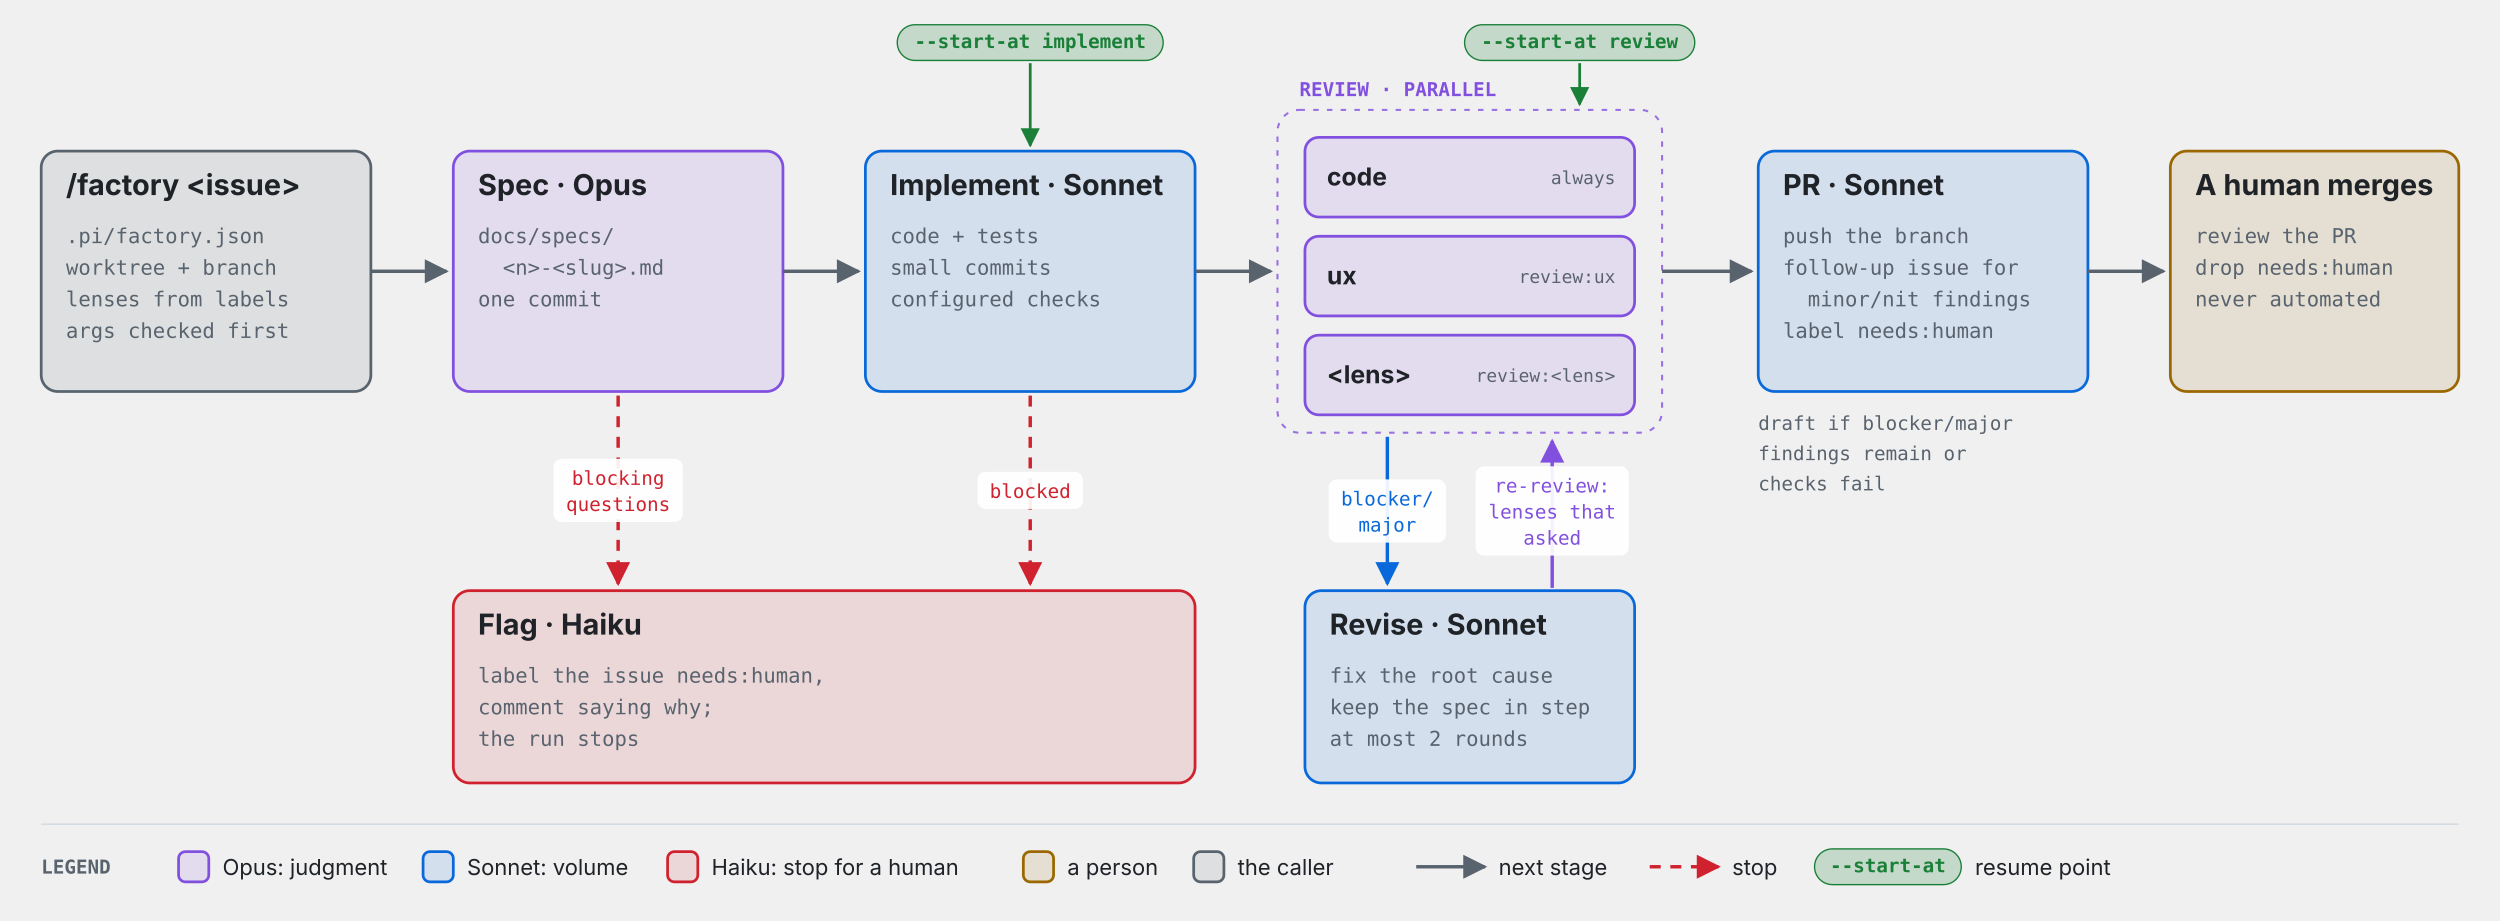
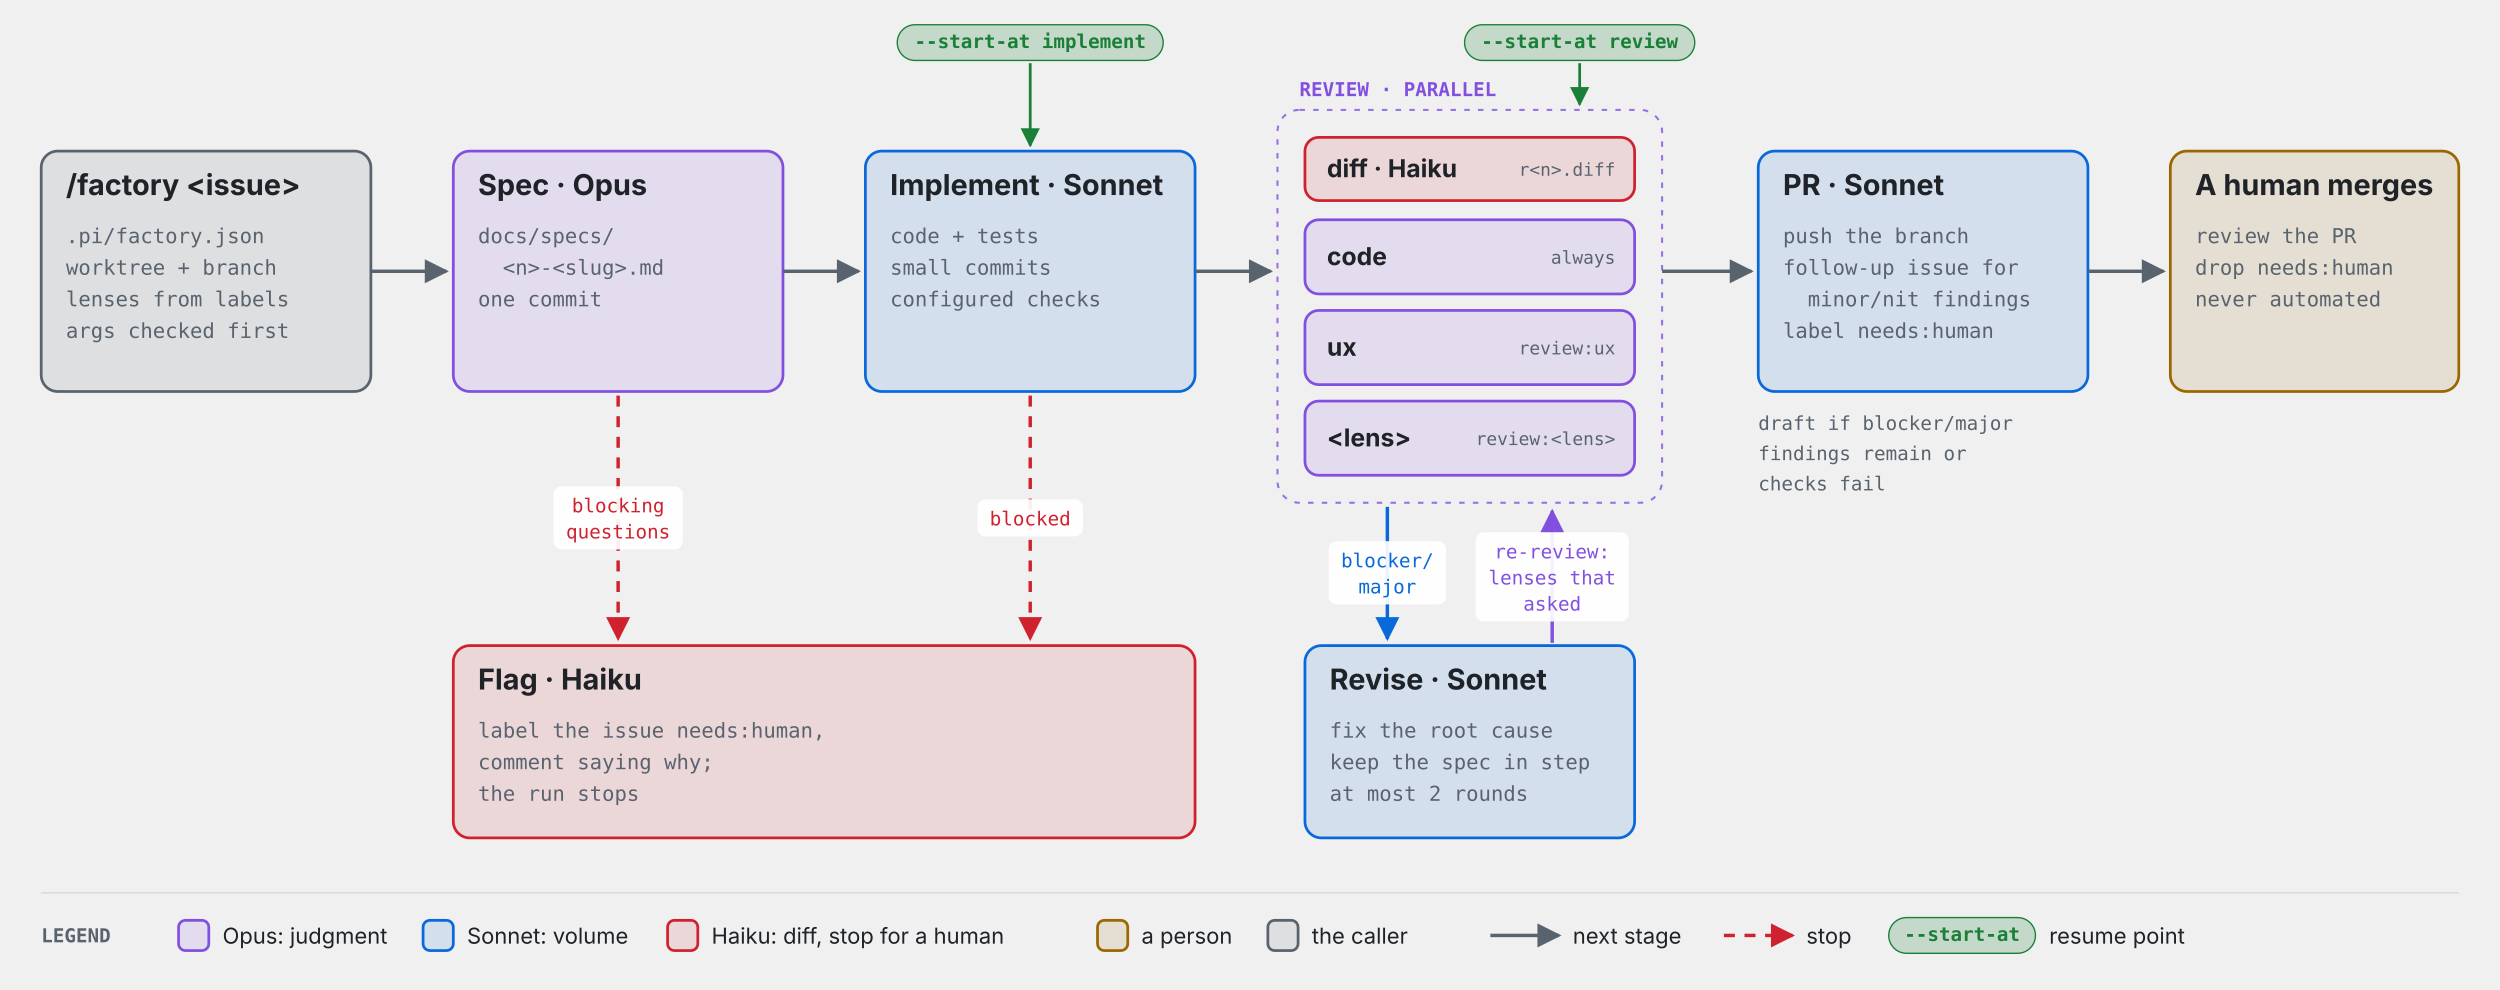
- <svg xmlns="http://www.w3.org/2000/svg" viewBox="0 0 1820 670" width="1820" height="670" role="img" aria-label="The factory workflow: launch, spec (Opus), implement (Sonnet), parallel review lenses (Opus) with up to two revise rounds (Sonnet), then a PR (Sonnet) that a human merges. Spec or implement can stop and flag a human.">
+ <svg xmlns="http://www.w3.org/2000/svg" viewBox="0 0 1820 720" width="1820" height="720" role="img" aria-label="The factory workflow: launch, spec (Opus), implement (Sonnet), a diff (Haiku) before each round of parallel review lenses (Opus), up to two revise rounds (Sonnet), then a PR (Sonnet) that a human merges. Spec or implement can stop and flag a human.">
  <defs>
    <marker id="ah-MUTED" viewBox="0 0 10 10" refX="9" refY="5" markerWidth="7" markerHeight="7" orient="auto-start-reverse">
      <path d="M0,0 L10,5 L0,10 z" fill="#59636e" />
    </marker>
    <marker id="ah-VIOLET" viewBox="0 0 10 10" refX="9" refY="5" markerWidth="7" markerHeight="7" orient="auto-start-reverse">
      <path d="M0,0 L10,5 L0,10 z" fill="#8250df" />
    </marker>
    <marker id="ah-BLUE" viewBox="0 0 10 10" refX="9" refY="5" markerWidth="7" markerHeight="7" orient="auto-start-reverse">
      <path d="M0,0 L10,5 L0,10 z" fill="#0969da" />
    </marker>
    <marker id="ah-GREEN" viewBox="0 0 10 10" refX="9" refY="5" markerWidth="7" markerHeight="7" orient="auto-start-reverse">
      <path d="M0,0 L10,5 L0,10 z" fill="#1a7f37" />
    </marker>
    <marker id="ah-AMBER" viewBox="0 0 10 10" refX="9" refY="5" markerWidth="7" markerHeight="7" orient="auto-start-reverse">
      <path d="M0,0 L10,5 L0,10 z" fill="#9a6700" />
    </marker>
    <marker id="ah-CORAL" viewBox="0 0 10 10" refX="9" refY="5" markerWidth="7" markerHeight="7" orient="auto-start-reverse">
      <path d="M0,0 L10,5 L0,10 z" fill="#cf222e" />
    </marker>
  </defs>
  <rect x="30" y="110" width="240" height="175" rx="12" fill="#59636e1f" stroke="#59636e" stroke-width="2" />
  <text x="48" y="142" font-family="Inter, 'Helvetica Neue', Helvetica, Arial, sans-serif" font-size="21" fill="#1f2328" font-weight="650" text-anchor="start" xml:space="preserve">/factory &lt;issue&gt;</text>
  <text x="48" y="177" font-family="'JetBrains Mono', Menlo, Consolas, 'DejaVu Sans Mono', monospace" font-size="15" fill="#59636e" font-weight="400" text-anchor="start" xml:space="preserve">.pi/factory.json</text>
  <text x="48" y="200" font-family="'JetBrains Mono', Menlo, Consolas, 'DejaVu Sans Mono', monospace" font-size="15" fill="#59636e" font-weight="400" text-anchor="start" xml:space="preserve">worktree + branch</text>
  <text x="48" y="223" font-family="'JetBrains Mono', Menlo, Consolas, 'DejaVu Sans Mono', monospace" font-size="15" fill="#59636e" font-weight="400" text-anchor="start" xml:space="preserve">lenses from labels</text>
  <text x="48" y="246" font-family="'JetBrains Mono', Menlo, Consolas, 'DejaVu Sans Mono', monospace" font-size="15" fill="#59636e" font-weight="400" text-anchor="start" xml:space="preserve">args checked first</text>
  <rect x="330" y="110" width="240" height="175" rx="12" fill="#8250df1f" stroke="#8250df" stroke-width="2" />
  <text x="348" y="142" font-family="Inter, 'Helvetica Neue', Helvetica, Arial, sans-serif" font-size="21" fill="#1f2328" font-weight="650" text-anchor="start" xml:space="preserve">Spec · Opus</text>
  <text x="348" y="177" font-family="'JetBrains Mono', Menlo, Consolas, 'DejaVu Sans Mono', monospace" font-size="15" fill="#59636e" font-weight="400" text-anchor="start" xml:space="preserve">docs/specs/</text>
  <text x="348" y="200" font-family="'JetBrains Mono', Menlo, Consolas, 'DejaVu Sans Mono', monospace" font-size="15" fill="#59636e" font-weight="400" text-anchor="start" xml:space="preserve">  &lt;n&gt;-&lt;slug&gt;.md</text>
  <text x="348" y="223" font-family="'JetBrains Mono', Menlo, Consolas, 'DejaVu Sans Mono', monospace" font-size="15" fill="#59636e" font-weight="400" text-anchor="start" xml:space="preserve">one commit</text>
  <rect x="630" y="110" width="240" height="175" rx="12" fill="#0969da1f" stroke="#0969da" stroke-width="2" />
  <text x="648" y="142" font-family="Inter, 'Helvetica Neue', Helvetica, Arial, sans-serif" font-size="21" fill="#1f2328" font-weight="650" text-anchor="start" xml:space="preserve">Implement · Sonnet</text>
  <text x="648" y="177" font-family="'JetBrains Mono', Menlo, Consolas, 'DejaVu Sans Mono', monospace" font-size="15" fill="#59636e" font-weight="400" text-anchor="start" xml:space="preserve">code + tests</text>
  <text x="648" y="200" font-family="'JetBrains Mono', Menlo, Consolas, 'DejaVu Sans Mono', monospace" font-size="15" fill="#59636e" font-weight="400" text-anchor="start" xml:space="preserve">small commits</text>
  <text x="648" y="223" font-family="'JetBrains Mono', Menlo, Consolas, 'DejaVu Sans Mono', monospace" font-size="15" fill="#59636e" font-weight="400" text-anchor="start" xml:space="preserve">configured checks</text>
-   <rect x="930" y="80" width="280" height="235" rx="16" fill="none" stroke="#8250df" stroke-width="1.5" stroke-dasharray="4 6" opacity="0.8" />
+   <rect x="930" y="80" width="280" height="286" rx="16" fill="none" stroke="#8250df" stroke-width="1.5" stroke-dasharray="4 6" opacity="0.8" />
  <text x="946" y="70" font-family="'JetBrains Mono', Menlo, Consolas, 'DejaVu Sans Mono', monospace" font-size="14" fill="#8250df" font-weight="700" text-anchor="start" xml:space="preserve">REVIEW · PARALLEL</text>
-   <rect x="950" y="100" width="240" height="58" rx="10" fill="#8250df1f" stroke="#8250df" stroke-width="2" />
-   <text x="966" y="135.0" font-family="Inter, 'Helvetica Neue', Helvetica, Arial, sans-serif" font-size="18" fill="#1f2328" font-weight="650" text-anchor="start" xml:space="preserve">code</text>
-   <text x="1176" y="134.0" font-family="'JetBrains Mono', Menlo, Consolas, 'DejaVu Sans Mono', monospace" font-size="13" fill="#59636e" font-weight="400" text-anchor="end" xml:space="preserve">always</text>
-   <rect x="950" y="172" width="240" height="58" rx="10" fill="#8250df1f" stroke="#8250df" stroke-width="2" />
-   <text x="966" y="207.0" font-family="Inter, 'Helvetica Neue', Helvetica, Arial, sans-serif" font-size="18" fill="#1f2328" font-weight="650" text-anchor="start" xml:space="preserve">ux</text>
-   <text x="1176" y="206.0" font-family="'JetBrains Mono', Menlo, Consolas, 'DejaVu Sans Mono', monospace" font-size="13" fill="#59636e" font-weight="400" text-anchor="end" xml:space="preserve">review:ux</text>
-   <rect x="950" y="244" width="240" height="58" rx="10" fill="#8250df1f" stroke="#8250df" stroke-width="2" />
-   <text x="966" y="279.0" font-family="Inter, 'Helvetica Neue', Helvetica, Arial, sans-serif" font-size="18" fill="#1f2328" font-weight="650" text-anchor="start" xml:space="preserve">&lt;lens&gt;</text>
-   <text x="1176" y="278.0" font-family="'JetBrains Mono', Menlo, Consolas, 'DejaVu Sans Mono', monospace" font-size="13" fill="#59636e" font-weight="400" text-anchor="end" xml:space="preserve">review:&lt;lens&gt;</text>
+   <rect x="950" y="100" width="240" height="46" rx="10" fill="#cf222e1f" stroke="#cf222e" stroke-width="2" />
+   <text x="966" y="129.0" font-family="Inter, 'Helvetica Neue', Helvetica, Arial, sans-serif" font-size="18" fill="#1f2328" font-weight="650" text-anchor="start" xml:space="preserve">diff · Haiku</text>
+   <text x="1176" y="128.0" font-family="'JetBrains Mono', Menlo, Consolas, 'DejaVu Sans Mono', monospace" font-size="13" fill="#59636e" font-weight="400" text-anchor="end" xml:space="preserve">r&lt;n&gt;.diff</text>
+   <rect x="950" y="160" width="240" height="54" rx="10" fill="#8250df1f" stroke="#8250df" stroke-width="2" />
+   <text x="966" y="193.0" font-family="Inter, 'Helvetica Neue', Helvetica, Arial, sans-serif" font-size="18" fill="#1f2328" font-weight="650" text-anchor="start" xml:space="preserve">code</text>
+   <text x="1176" y="192.0" font-family="'JetBrains Mono', Menlo, Consolas, 'DejaVu Sans Mono', monospace" font-size="13" fill="#59636e" font-weight="400" text-anchor="end" xml:space="preserve">always</text>
+   <rect x="950" y="226" width="240" height="54" rx="10" fill="#8250df1f" stroke="#8250df" stroke-width="2" />
+   <text x="966" y="259.0" font-family="Inter, 'Helvetica Neue', Helvetica, Arial, sans-serif" font-size="18" fill="#1f2328" font-weight="650" text-anchor="start" xml:space="preserve">ux</text>
+   <text x="1176" y="258.0" font-family="'JetBrains Mono', Menlo, Consolas, 'DejaVu Sans Mono', monospace" font-size="13" fill="#59636e" font-weight="400" text-anchor="end" xml:space="preserve">review:ux</text>
+   <rect x="950" y="292" width="240" height="54" rx="10" fill="#8250df1f" stroke="#8250df" stroke-width="2" />
+   <text x="966" y="325.0" font-family="Inter, 'Helvetica Neue', Helvetica, Arial, sans-serif" font-size="18" fill="#1f2328" font-weight="650" text-anchor="start" xml:space="preserve">&lt;lens&gt;</text>
+   <text x="1176" y="324.0" font-family="'JetBrains Mono', Menlo, Consolas, 'DejaVu Sans Mono', monospace" font-size="13" fill="#59636e" font-weight="400" text-anchor="end" xml:space="preserve">review:&lt;lens&gt;</text>
  <rect x="1280" y="110" width="240" height="175" rx="12" fill="#0969da1f" stroke="#0969da" stroke-width="2" />
  <text x="1298" y="142" font-family="Inter, 'Helvetica Neue', Helvetica, Arial, sans-serif" font-size="21" fill="#1f2328" font-weight="650" text-anchor="start" xml:space="preserve">PR · Sonnet</text>
  <text x="1298" y="177" font-family="'JetBrains Mono', Menlo, Consolas, 'DejaVu Sans Mono', monospace" font-size="15" fill="#59636e" font-weight="400" text-anchor="start" xml:space="preserve">push the branch</text>
  <text x="1298" y="200" font-family="'JetBrains Mono', Menlo, Consolas, 'DejaVu Sans Mono', monospace" font-size="15" fill="#59636e" font-weight="400" text-anchor="start" xml:space="preserve">follow-up issue for</text>
  <text x="1298" y="223" font-family="'JetBrains Mono', Menlo, Consolas, 'DejaVu Sans Mono', monospace" font-size="15" fill="#59636e" font-weight="400" text-anchor="start" xml:space="preserve">  minor/nit findings</text>
  <text x="1298" y="246" font-family="'JetBrains Mono', Menlo, Consolas, 'DejaVu Sans Mono', monospace" font-size="15" fill="#59636e" font-weight="400" text-anchor="start" xml:space="preserve">label needs:human</text>
  <text x="1280" y="313" font-family="'JetBrains Mono', Menlo, Consolas, 'DejaVu Sans Mono', monospace" font-size="14" fill="#59636e" font-weight="400" text-anchor="start" xml:space="preserve">draft if blocker/major</text>
  <text x="1280" y="335" font-family="'JetBrains Mono', Menlo, Consolas, 'DejaVu Sans Mono', monospace" font-size="14" fill="#59636e" font-weight="400" text-anchor="start" xml:space="preserve">findings remain or</text>
  <text x="1280" y="357" font-family="'JetBrains Mono', Menlo, Consolas, 'DejaVu Sans Mono', monospace" font-size="14" fill="#59636e" font-weight="400" text-anchor="start" xml:space="preserve">checks fail</text>
  <rect x="1580" y="110" width="210" height="175" rx="12" fill="#9a67001f" stroke="#9a6700" stroke-width="2" />
  <text x="1598" y="142" font-family="Inter, 'Helvetica Neue', Helvetica, Arial, sans-serif" font-size="21" fill="#1f2328" font-weight="650" text-anchor="start" xml:space="preserve">A human merges</text>
  <text x="1598" y="177" font-family="'JetBrains Mono', Menlo, Consolas, 'DejaVu Sans Mono', monospace" font-size="15" fill="#59636e" font-weight="400" text-anchor="start" xml:space="preserve">review the PR</text>
  <text x="1598" y="200" font-family="'JetBrains Mono', Menlo, Consolas, 'DejaVu Sans Mono', monospace" font-size="15" fill="#59636e" font-weight="400" text-anchor="start" xml:space="preserve">drop needs:human</text>
  <text x="1598" y="223" font-family="'JetBrains Mono', Menlo, Consolas, 'DejaVu Sans Mono', monospace" font-size="15" fill="#59636e" font-weight="400" text-anchor="start" xml:space="preserve">never automated</text>
  <path d="M270,197.5 L325,197.5" fill="none" stroke="#59636e" stroke-width="2.5" marker-end="url(#ah-MUTED)" />
  <path d="M570,197.5 L625,197.5" fill="none" stroke="#59636e" stroke-width="2.5" marker-end="url(#ah-MUTED)" />
  <path d="M870,197.5 L925,197.5" fill="none" stroke="#59636e" stroke-width="2.5" marker-end="url(#ah-MUTED)" />
  <path d="M1210,197.5 L1275,197.5" fill="none" stroke="#59636e" stroke-width="2.5" marker-end="url(#ah-MUTED)" />
  <path d="M1520,197.5 L1575,197.5" fill="none" stroke="#59636e" stroke-width="2.5" marker-end="url(#ah-MUTED)" />
-   <rect x="950" y="430" width="240" height="140" rx="12" fill="#0969da1f" stroke="#0969da" stroke-width="2" />
-   <text x="968" y="462" font-family="Inter, 'Helvetica Neue', Helvetica, Arial, sans-serif" font-size="21" fill="#1f2328" font-weight="650" text-anchor="start" xml:space="preserve">Revise · Sonnet</text>
-   <text x="968" y="497" font-family="'JetBrains Mono', Menlo, Consolas, 'DejaVu Sans Mono', monospace" font-size="15" fill="#59636e" font-weight="400" text-anchor="start" xml:space="preserve">fix the root cause</text>
-   <text x="968" y="520" font-family="'JetBrains Mono', Menlo, Consolas, 'DejaVu Sans Mono', monospace" font-size="15" fill="#59636e" font-weight="400" text-anchor="start" xml:space="preserve">keep the spec in step</text>
-   <text x="968" y="543" font-family="'JetBrains Mono', Menlo, Consolas, 'DejaVu Sans Mono', monospace" font-size="15" fill="#59636e" font-weight="400" text-anchor="start" xml:space="preserve">at most 2 rounds</text>
-   <path d="M1010,318 L1010,425" fill="none" stroke="#0969da" stroke-width="2.5" marker-end="url(#ah-BLUE)" />
-   <rect x="967.28" y="349.0" width="85.44" height="46" rx="6" fill="#ffffff" opacity="0.92" />
-   <text x="1010" y="368.0" font-family="'JetBrains Mono', Menlo, Consolas, 'DejaVu Sans Mono', monospace" font-size="14" fill="#0969da" font-weight="500" text-anchor="middle" xml:space="preserve">blocker/</text>
-   <text x="1010" y="387.0" font-family="'JetBrains Mono', Menlo, Consolas, 'DejaVu Sans Mono', monospace" font-size="14" fill="#0969da" font-weight="500" text-anchor="middle" xml:space="preserve">major</text>
-   <path d="M1130,428 L1130,321" fill="none" stroke="#8250df" stroke-width="2.5" marker-end="url(#ah-VIOLET)" />
-   <rect x="1074.26" y="339.5" width="111.48" height="65" rx="6" fill="#ffffff" opacity="0.92" />
-   <text x="1130" y="358.5" font-family="'JetBrains Mono', Menlo, Consolas, 'DejaVu Sans Mono', monospace" font-size="14" fill="#8250df" font-weight="500" text-anchor="middle" xml:space="preserve">re-review:</text>
-   <text x="1130" y="377.5" font-family="'JetBrains Mono', Menlo, Consolas, 'DejaVu Sans Mono', monospace" font-size="14" fill="#8250df" font-weight="500" text-anchor="middle" xml:space="preserve">lenses that</text>
-   <text x="1130" y="396.5" font-family="'JetBrains Mono', Menlo, Consolas, 'DejaVu Sans Mono', monospace" font-size="14" fill="#8250df" font-weight="500" text-anchor="middle" xml:space="preserve">asked</text>
-   <rect x="330" y="430" width="540" height="140" rx="12" fill="#cf222e1f" stroke="#cf222e" stroke-width="2" />
-   <text x="348" y="462" font-family="Inter, 'Helvetica Neue', Helvetica, Arial, sans-serif" font-size="21" fill="#1f2328" font-weight="650" text-anchor="start" xml:space="preserve">Flag · Haiku</text>
-   <text x="348" y="497" font-family="'JetBrains Mono', Menlo, Consolas, 'DejaVu Sans Mono', monospace" font-size="15" fill="#59636e" font-weight="400" text-anchor="start" xml:space="preserve">label the issue needs:human,</text>
-   <text x="348" y="520" font-family="'JetBrains Mono', Menlo, Consolas, 'DejaVu Sans Mono', monospace" font-size="15" fill="#59636e" font-weight="400" text-anchor="start" xml:space="preserve">comment saying why;</text>
-   <text x="348" y="543" font-family="'JetBrains Mono', Menlo, Consolas, 'DejaVu Sans Mono', monospace" font-size="15" fill="#59636e" font-weight="400" text-anchor="start" xml:space="preserve">the run stops</text>
-   <path d="M450,288 L450,425" fill="none" stroke="#cf222e" stroke-width="2.5" stroke-dasharray="8 7" marker-end="url(#ah-CORAL)" />
-   <rect x="402.94" y="334.0" width="94.12" height="46" rx="6" fill="#ffffff" opacity="0.92" />
-   <text x="450" y="353.0" font-family="'JetBrains Mono', Menlo, Consolas, 'DejaVu Sans Mono', monospace" font-size="14" fill="#cf222e" font-weight="500" text-anchor="middle" xml:space="preserve">blocking</text>
-   <text x="450" y="372.0" font-family="'JetBrains Mono', Menlo, Consolas, 'DejaVu Sans Mono', monospace" font-size="14" fill="#cf222e" font-weight="500" text-anchor="middle" xml:space="preserve">questions</text>
-   <path d="M750,288 L750,425" fill="none" stroke="#cf222e" stroke-width="2.5" stroke-dasharray="8 7" marker-end="url(#ah-CORAL)" />
-   <rect x="711.62" y="343.5" width="76.76" height="27" rx="6" fill="#ffffff" opacity="0.92" />
-   <text x="750" y="362.5" font-family="'JetBrains Mono', Menlo, Consolas, 'DejaVu Sans Mono', monospace" font-size="14" fill="#cf222e" font-weight="500" text-anchor="middle" xml:space="preserve">blocked</text>
+   <rect x="950" y="470" width="240" height="140" rx="12" fill="#0969da1f" stroke="#0969da" stroke-width="2" />
+   <text x="968" y="502" font-family="Inter, 'Helvetica Neue', Helvetica, Arial, sans-serif" font-size="21" fill="#1f2328" font-weight="650" text-anchor="start" xml:space="preserve">Revise · Sonnet</text>
+   <text x="968" y="537" font-family="'JetBrains Mono', Menlo, Consolas, 'DejaVu Sans Mono', monospace" font-size="15" fill="#59636e" font-weight="400" text-anchor="start" xml:space="preserve">fix the root cause</text>
+   <text x="968" y="560" font-family="'JetBrains Mono', Menlo, Consolas, 'DejaVu Sans Mono', monospace" font-size="15" fill="#59636e" font-weight="400" text-anchor="start" xml:space="preserve">keep the spec in step</text>
+   <text x="968" y="583" font-family="'JetBrains Mono', Menlo, Consolas, 'DejaVu Sans Mono', monospace" font-size="15" fill="#59636e" font-weight="400" text-anchor="start" xml:space="preserve">at most 2 rounds</text>
+   <path d="M1010,369 L1010,465" fill="none" stroke="#0969da" stroke-width="2.5" marker-end="url(#ah-BLUE)" />
+   <rect x="967.28" y="394.0" width="85.44" height="46" rx="6" fill="#ffffff" opacity="0.92" />
+   <text x="1010" y="413.0" font-family="'JetBrains Mono', Menlo, Consolas, 'DejaVu Sans Mono', monospace" font-size="14" fill="#0969da" font-weight="500" text-anchor="middle" xml:space="preserve">blocker/</text>
+   <text x="1010" y="432.0" font-family="'JetBrains Mono', Menlo, Consolas, 'DejaVu Sans Mono', monospace" font-size="14" fill="#0969da" font-weight="500" text-anchor="middle" xml:space="preserve">major</text>
+   <path d="M1130,468 L1130,372" fill="none" stroke="#8250df" stroke-width="2.5" marker-end="url(#ah-VIOLET)" />
+   <rect x="1074.26" y="387.5" width="111.48" height="65" rx="6" fill="#ffffff" opacity="0.92" />
+   <text x="1130" y="406.5" font-family="'JetBrains Mono', Menlo, Consolas, 'DejaVu Sans Mono', monospace" font-size="14" fill="#8250df" font-weight="500" text-anchor="middle" xml:space="preserve">re-review:</text>
+   <text x="1130" y="425.5" font-family="'JetBrains Mono', Menlo, Consolas, 'DejaVu Sans Mono', monospace" font-size="14" fill="#8250df" font-weight="500" text-anchor="middle" xml:space="preserve">lenses that</text>
+   <text x="1130" y="444.5" font-family="'JetBrains Mono', Menlo, Consolas, 'DejaVu Sans Mono', monospace" font-size="14" fill="#8250df" font-weight="500" text-anchor="middle" xml:space="preserve">asked</text>
+   <rect x="330" y="470" width="540" height="140" rx="12" fill="#cf222e1f" stroke="#cf222e" stroke-width="2" />
+   <text x="348" y="502" font-family="Inter, 'Helvetica Neue', Helvetica, Arial, sans-serif" font-size="21" fill="#1f2328" font-weight="650" text-anchor="start" xml:space="preserve">Flag · Haiku</text>
+   <text x="348" y="537" font-family="'JetBrains Mono', Menlo, Consolas, 'DejaVu Sans Mono', monospace" font-size="15" fill="#59636e" font-weight="400" text-anchor="start" xml:space="preserve">label the issue needs:human,</text>
+   <text x="348" y="560" font-family="'JetBrains Mono', Menlo, Consolas, 'DejaVu Sans Mono', monospace" font-size="15" fill="#59636e" font-weight="400" text-anchor="start" xml:space="preserve">comment saying why;</text>
+   <text x="348" y="583" font-family="'JetBrains Mono', Menlo, Consolas, 'DejaVu Sans Mono', monospace" font-size="15" fill="#59636e" font-weight="400" text-anchor="start" xml:space="preserve">the run stops</text>
+   <path d="M450,288 L450,465" fill="none" stroke="#cf222e" stroke-width="2.5" stroke-dasharray="8 7" marker-end="url(#ah-CORAL)" />
+   <rect x="402.94" y="354.0" width="94.12" height="46" rx="6" fill="#ffffff" opacity="0.92" />
+   <text x="450" y="373.0" font-family="'JetBrains Mono', Menlo, Consolas, 'DejaVu Sans Mono', monospace" font-size="14" fill="#cf222e" font-weight="500" text-anchor="middle" xml:space="preserve">blocking</text>
+   <text x="450" y="392.0" font-family="'JetBrains Mono', Menlo, Consolas, 'DejaVu Sans Mono', monospace" font-size="14" fill="#cf222e" font-weight="500" text-anchor="middle" xml:space="preserve">questions</text>
+   <path d="M750,288 L750,465" fill="none" stroke="#cf222e" stroke-width="2.5" stroke-dasharray="8 7" marker-end="url(#ah-CORAL)" />
+   <rect x="711.62" y="363.5" width="76.76" height="27" rx="6" fill="#ffffff" opacity="0.92" />
+   <text x="750" y="382.5" font-family="'JetBrains Mono', Menlo, Consolas, 'DejaVu Sans Mono', monospace" font-size="14" fill="#cf222e" font-weight="500" text-anchor="middle" xml:space="preserve">blocked</text>
  <rect x="653.2" y="18" width="193.6" height="26" rx="13.0" fill="#1a7f3733" stroke="#1a7f37" />
  <text x="750.0" y="35" font-family="'JetBrains Mono', Menlo, Consolas, 'DejaVu Sans Mono', monospace" font-size="14" fill="#1a7f37" font-weight="600" text-anchor="middle" xml:space="preserve">--start-at implement</text>
  <path d="M750,46 L750,106" fill="none" stroke="#1a7f37" stroke-width="2" marker-end="url(#ah-GREEN)" />
  <rect x="1066.22" y="18" width="167.56" height="26" rx="13.0" fill="#1a7f3733" stroke="#1a7f37" />
  <text x="1150.0" y="35" font-family="'JetBrains Mono', Menlo, Consolas, 'DejaVu Sans Mono', monospace" font-size="14" fill="#1a7f37" font-weight="600" text-anchor="middle" xml:space="preserve">--start-at review</text>
  <path d="M1150,46 L1150,76" fill="none" stroke="#1a7f37" stroke-width="2" marker-end="url(#ah-GREEN)" />
-   <line x1="30" y1="600" x2="1790" y2="600" stroke="#d1d9e0" />
-   <text x="30" y="636" font-family="'JetBrains Mono', Menlo, Consolas, 'DejaVu Sans Mono', monospace" font-size="14" fill="#59636e" font-weight="700" text-anchor="start" xml:space="preserve">LEGEND</text>
-   <rect x="130" y="620" width="22" height="22" rx="5" fill="#8250df1f" stroke="#8250df" stroke-width="2" />
-   <text x="162" y="637" font-family="Inter, 'Helvetica Neue', Helvetica, Arial, sans-serif" font-size="16" fill="#1f2328" font-weight="400" text-anchor="start" xml:space="preserve">Opus: judgment</text>
-   <rect x="308" y="620" width="22" height="22" rx="5" fill="#0969da1f" stroke="#0969da" stroke-width="2" />
-   <text x="340" y="637" font-family="Inter, 'Helvetica Neue', Helvetica, Arial, sans-serif" font-size="16" fill="#1f2328" font-weight="400" text-anchor="start" xml:space="preserve">Sonnet: volume</text>
-   <rect x="486" y="620" width="22" height="22" rx="5" fill="#cf222e1f" stroke="#cf222e" stroke-width="2" />
-   <text x="518" y="637" font-family="Inter, 'Helvetica Neue', Helvetica, Arial, sans-serif" font-size="16" fill="#1f2328" font-weight="400" text-anchor="start" xml:space="preserve">Haiku: stop for a human</text>
-   <rect x="745" y="620" width="22" height="22" rx="5" fill="#9a67001f" stroke="#9a6700" stroke-width="2" />
-   <text x="777" y="637" font-family="Inter, 'Helvetica Neue', Helvetica, Arial, sans-serif" font-size="16" fill="#1f2328" font-weight="400" text-anchor="start" xml:space="preserve">a person</text>
-   <rect x="869" y="620" width="22" height="22" rx="5" fill="#59636e1f" stroke="#59636e" stroke-width="2" />
-   <text x="901" y="637" font-family="Inter, 'Helvetica Neue', Helvetica, Arial, sans-serif" font-size="16" fill="#1f2328" font-weight="400" text-anchor="start" xml:space="preserve">the caller</text>
-   <path d="M1031,631 L1081,631" fill="none" stroke="#59636e" stroke-width="2.5" marker-end="url(#ah-MUTED)" />
-   <text x="1091" y="637" font-family="Inter, 'Helvetica Neue', Helvetica, Arial, sans-serif" font-size="16" fill="#1f2328" font-weight="400" text-anchor="start" xml:space="preserve">next stage</text>
-   <path d="M1201,631 L1251,631" fill="none" stroke="#cf222e" stroke-width="2.5" stroke-dasharray="8 7" marker-end="url(#ah-CORAL)" />
-   <text x="1261" y="637" font-family="Inter, 'Helvetica Neue', Helvetica, Arial, sans-serif" font-size="16" fill="#1f2328" font-weight="400" text-anchor="start" xml:space="preserve">stop</text>
-   <rect x="1321" y="618" width="106.8" height="26" rx="13.0" fill="#1a7f3733" stroke="#1a7f37" />
-   <text x="1374.4" y="635" font-family="'JetBrains Mono', Menlo, Consolas, 'DejaVu Sans Mono', monospace" font-size="14" fill="#1a7f37" font-weight="600" text-anchor="middle" xml:space="preserve">--start-at</text>
-   <text x="1437.8" y="637" font-family="Inter, 'Helvetica Neue', Helvetica, Arial, sans-serif" font-size="16" fill="#1f2328" font-weight="400" text-anchor="start" xml:space="preserve">resume point</text>
+   <line x1="30" y1="650" x2="1790" y2="650" stroke="#d1d9e0" />
+   <text x="30" y="686" font-family="'JetBrains Mono', Menlo, Consolas, 'DejaVu Sans Mono', monospace" font-size="14" fill="#59636e" font-weight="700" text-anchor="start" xml:space="preserve">LEGEND</text>
+   <rect x="130" y="670" width="22" height="22" rx="5" fill="#8250df1f" stroke="#8250df" stroke-width="2" />
+   <text x="162" y="687" font-family="Inter, 'Helvetica Neue', Helvetica, Arial, sans-serif" font-size="16" fill="#1f2328" font-weight="400" text-anchor="start" xml:space="preserve">Opus: judgment</text>
+   <rect x="308" y="670" width="22" height="22" rx="5" fill="#0969da1f" stroke="#0969da" stroke-width="2" />
+   <text x="340" y="687" font-family="Inter, 'Helvetica Neue', Helvetica, Arial, sans-serif" font-size="16" fill="#1f2328" font-weight="400" text-anchor="start" xml:space="preserve">Sonnet: volume</text>
+   <rect x="486" y="670" width="22" height="22" rx="5" fill="#cf222e1f" stroke="#cf222e" stroke-width="2" />
+   <text x="518" y="687" font-family="Inter, 'Helvetica Neue', Helvetica, Arial, sans-serif" font-size="16" fill="#1f2328" font-weight="400" text-anchor="start" xml:space="preserve">Haiku: diff, stop for a human</text>
+   <rect x="799" y="670" width="22" height="22" rx="5" fill="#9a67001f" stroke="#9a6700" stroke-width="2" />
+   <text x="831" y="687" font-family="Inter, 'Helvetica Neue', Helvetica, Arial, sans-serif" font-size="16" fill="#1f2328" font-weight="400" text-anchor="start" xml:space="preserve">a person</text>
+   <rect x="923" y="670" width="22" height="22" rx="5" fill="#59636e1f" stroke="#59636e" stroke-width="2" />
+   <text x="955" y="687" font-family="Inter, 'Helvetica Neue', Helvetica, Arial, sans-serif" font-size="16" fill="#1f2328" font-weight="400" text-anchor="start" xml:space="preserve">the caller</text>
+   <path d="M1085,681 L1135,681" fill="none" stroke="#59636e" stroke-width="2.5" marker-end="url(#ah-MUTED)" />
+   <text x="1145" y="687" font-family="Inter, 'Helvetica Neue', Helvetica, Arial, sans-serif" font-size="16" fill="#1f2328" font-weight="400" text-anchor="start" xml:space="preserve">next stage</text>
+   <path d="M1255,681 L1305,681" fill="none" stroke="#cf222e" stroke-width="2.5" stroke-dasharray="8 7" marker-end="url(#ah-CORAL)" />
+   <text x="1315" y="687" font-family="Inter, 'Helvetica Neue', Helvetica, Arial, sans-serif" font-size="16" fill="#1f2328" font-weight="400" text-anchor="start" xml:space="preserve">stop</text>
+   <rect x="1375" y="668" width="106.8" height="26" rx="13.0" fill="#1a7f3733" stroke="#1a7f37" />
+   <text x="1428.4" y="685" font-family="'JetBrains Mono', Menlo, Consolas, 'DejaVu Sans Mono', monospace" font-size="14" fill="#1a7f37" font-weight="600" text-anchor="middle" xml:space="preserve">--start-at</text>
+   <text x="1491.8" y="687" font-family="Inter, 'Helvetica Neue', Helvetica, Arial, sans-serif" font-size="16" fill="#1f2328" font-weight="400" text-anchor="start" xml:space="preserve">resume point</text>
</svg>
